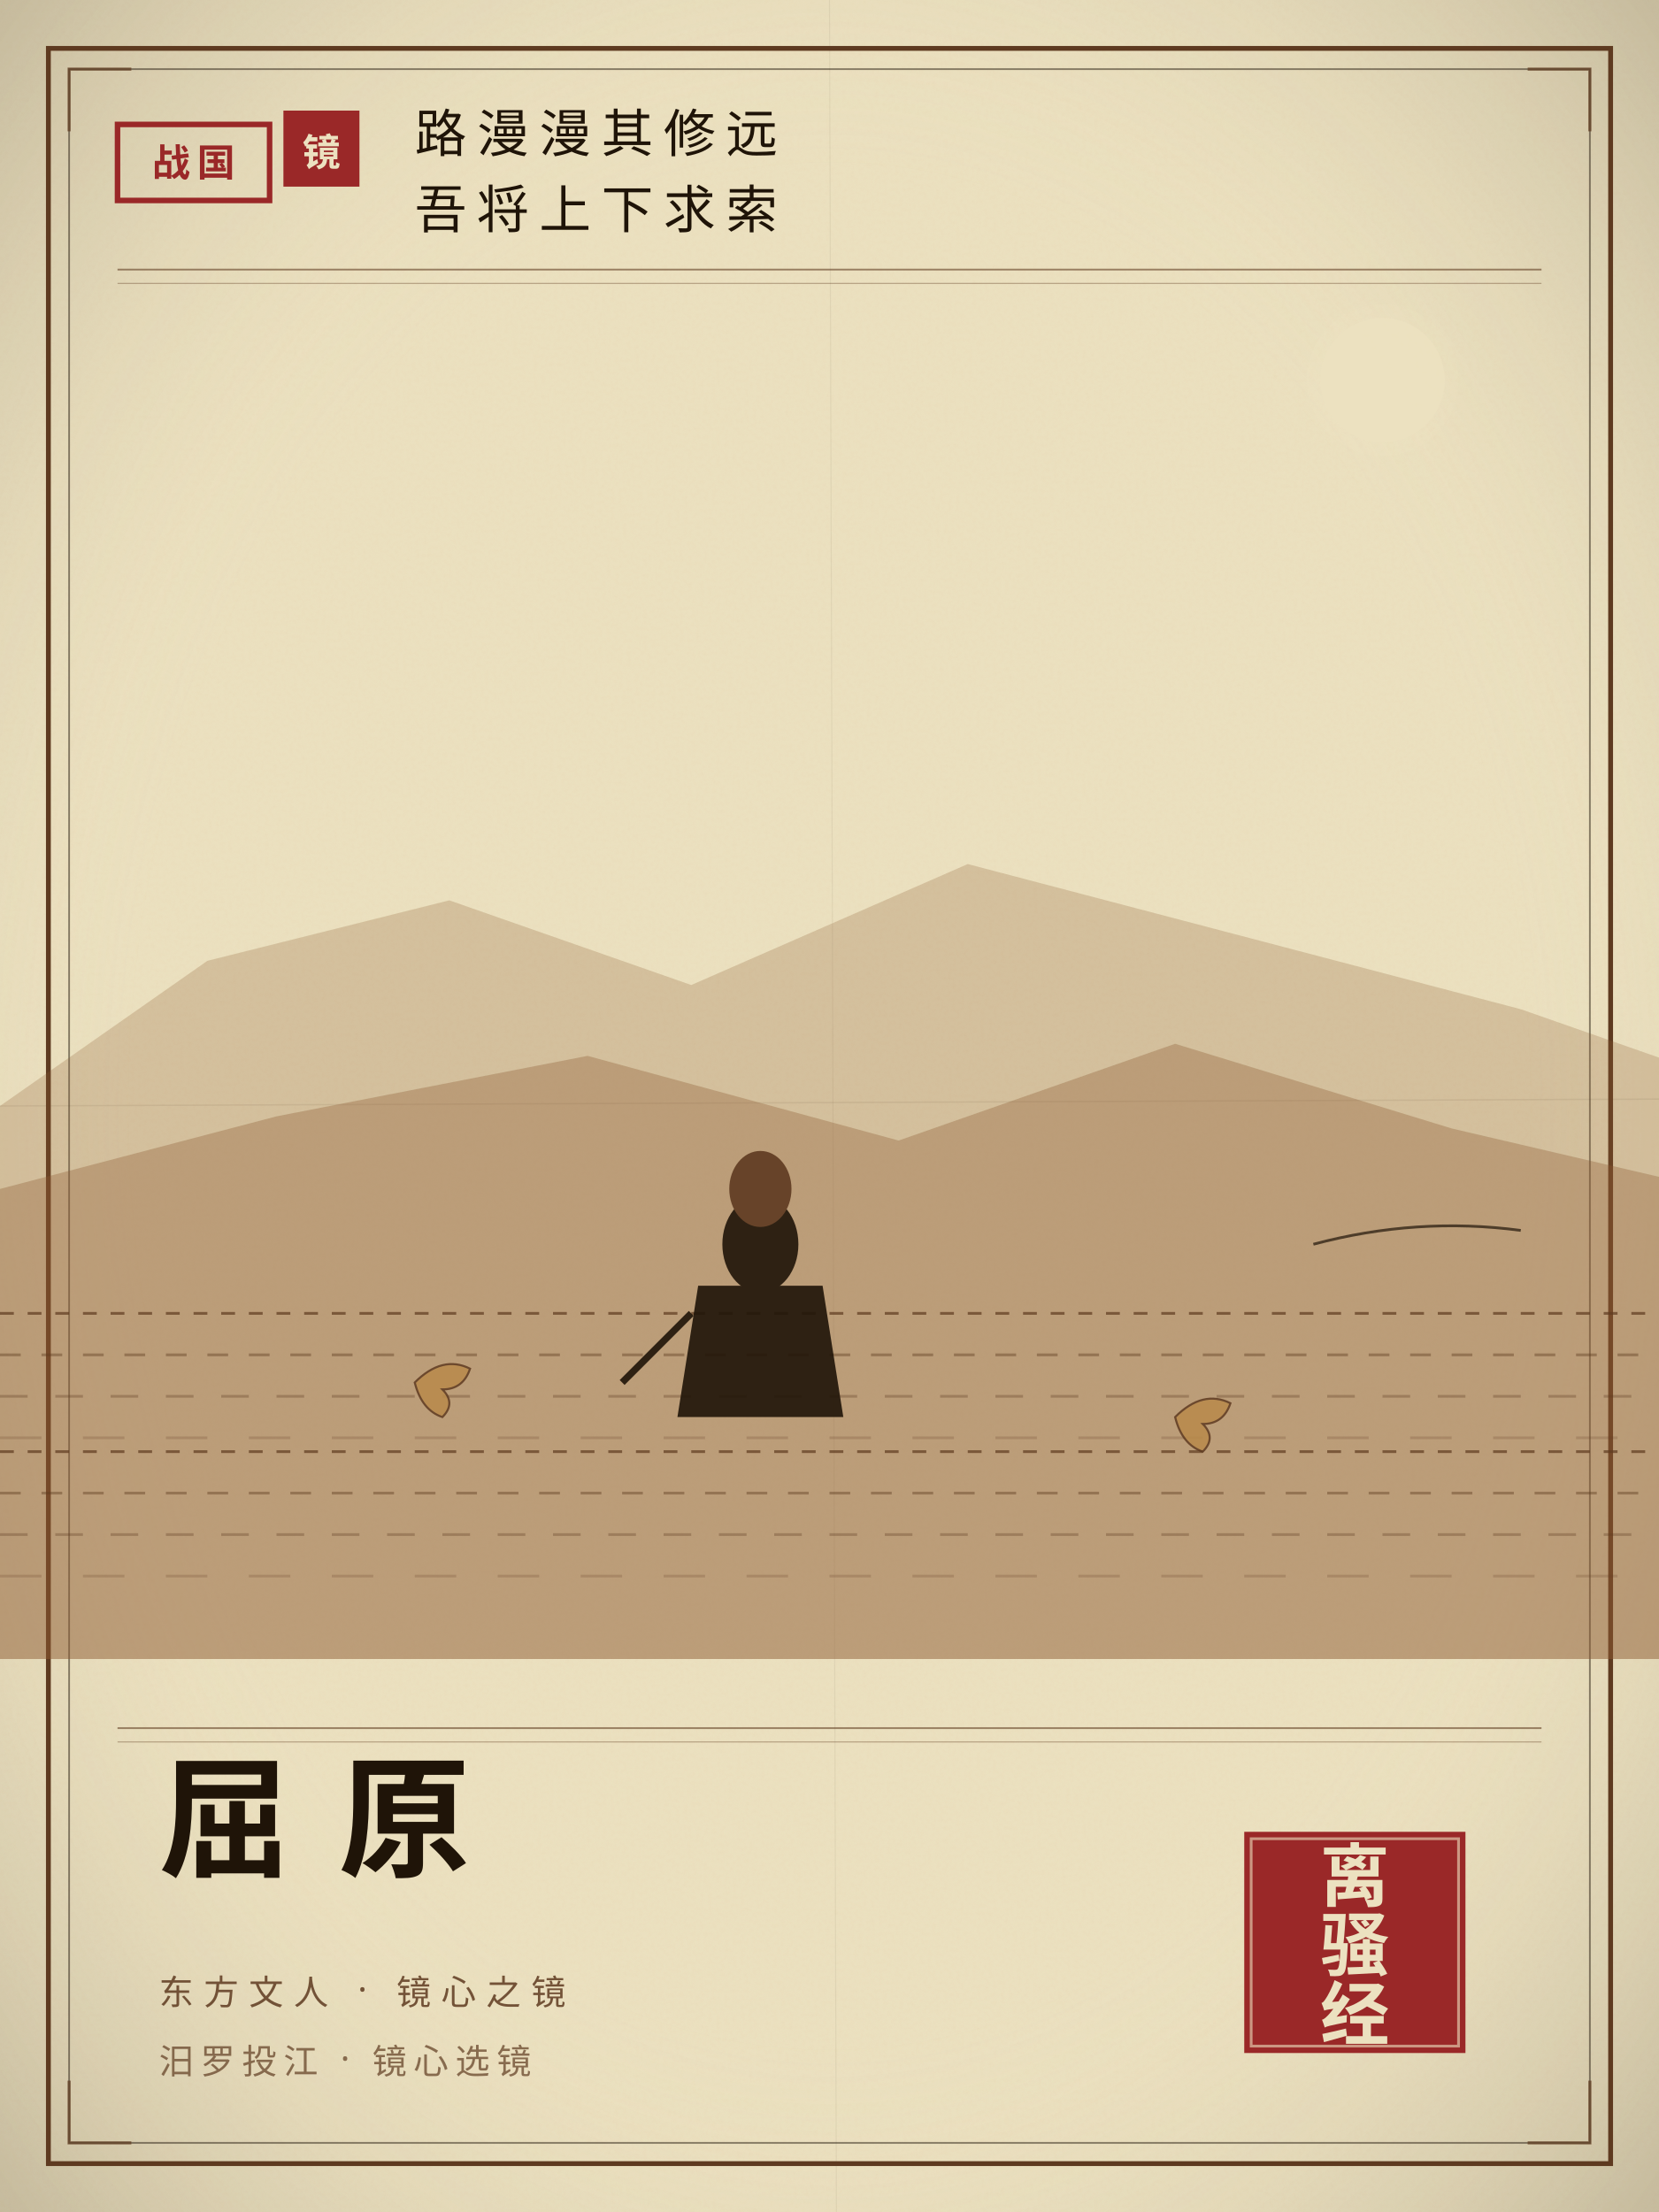
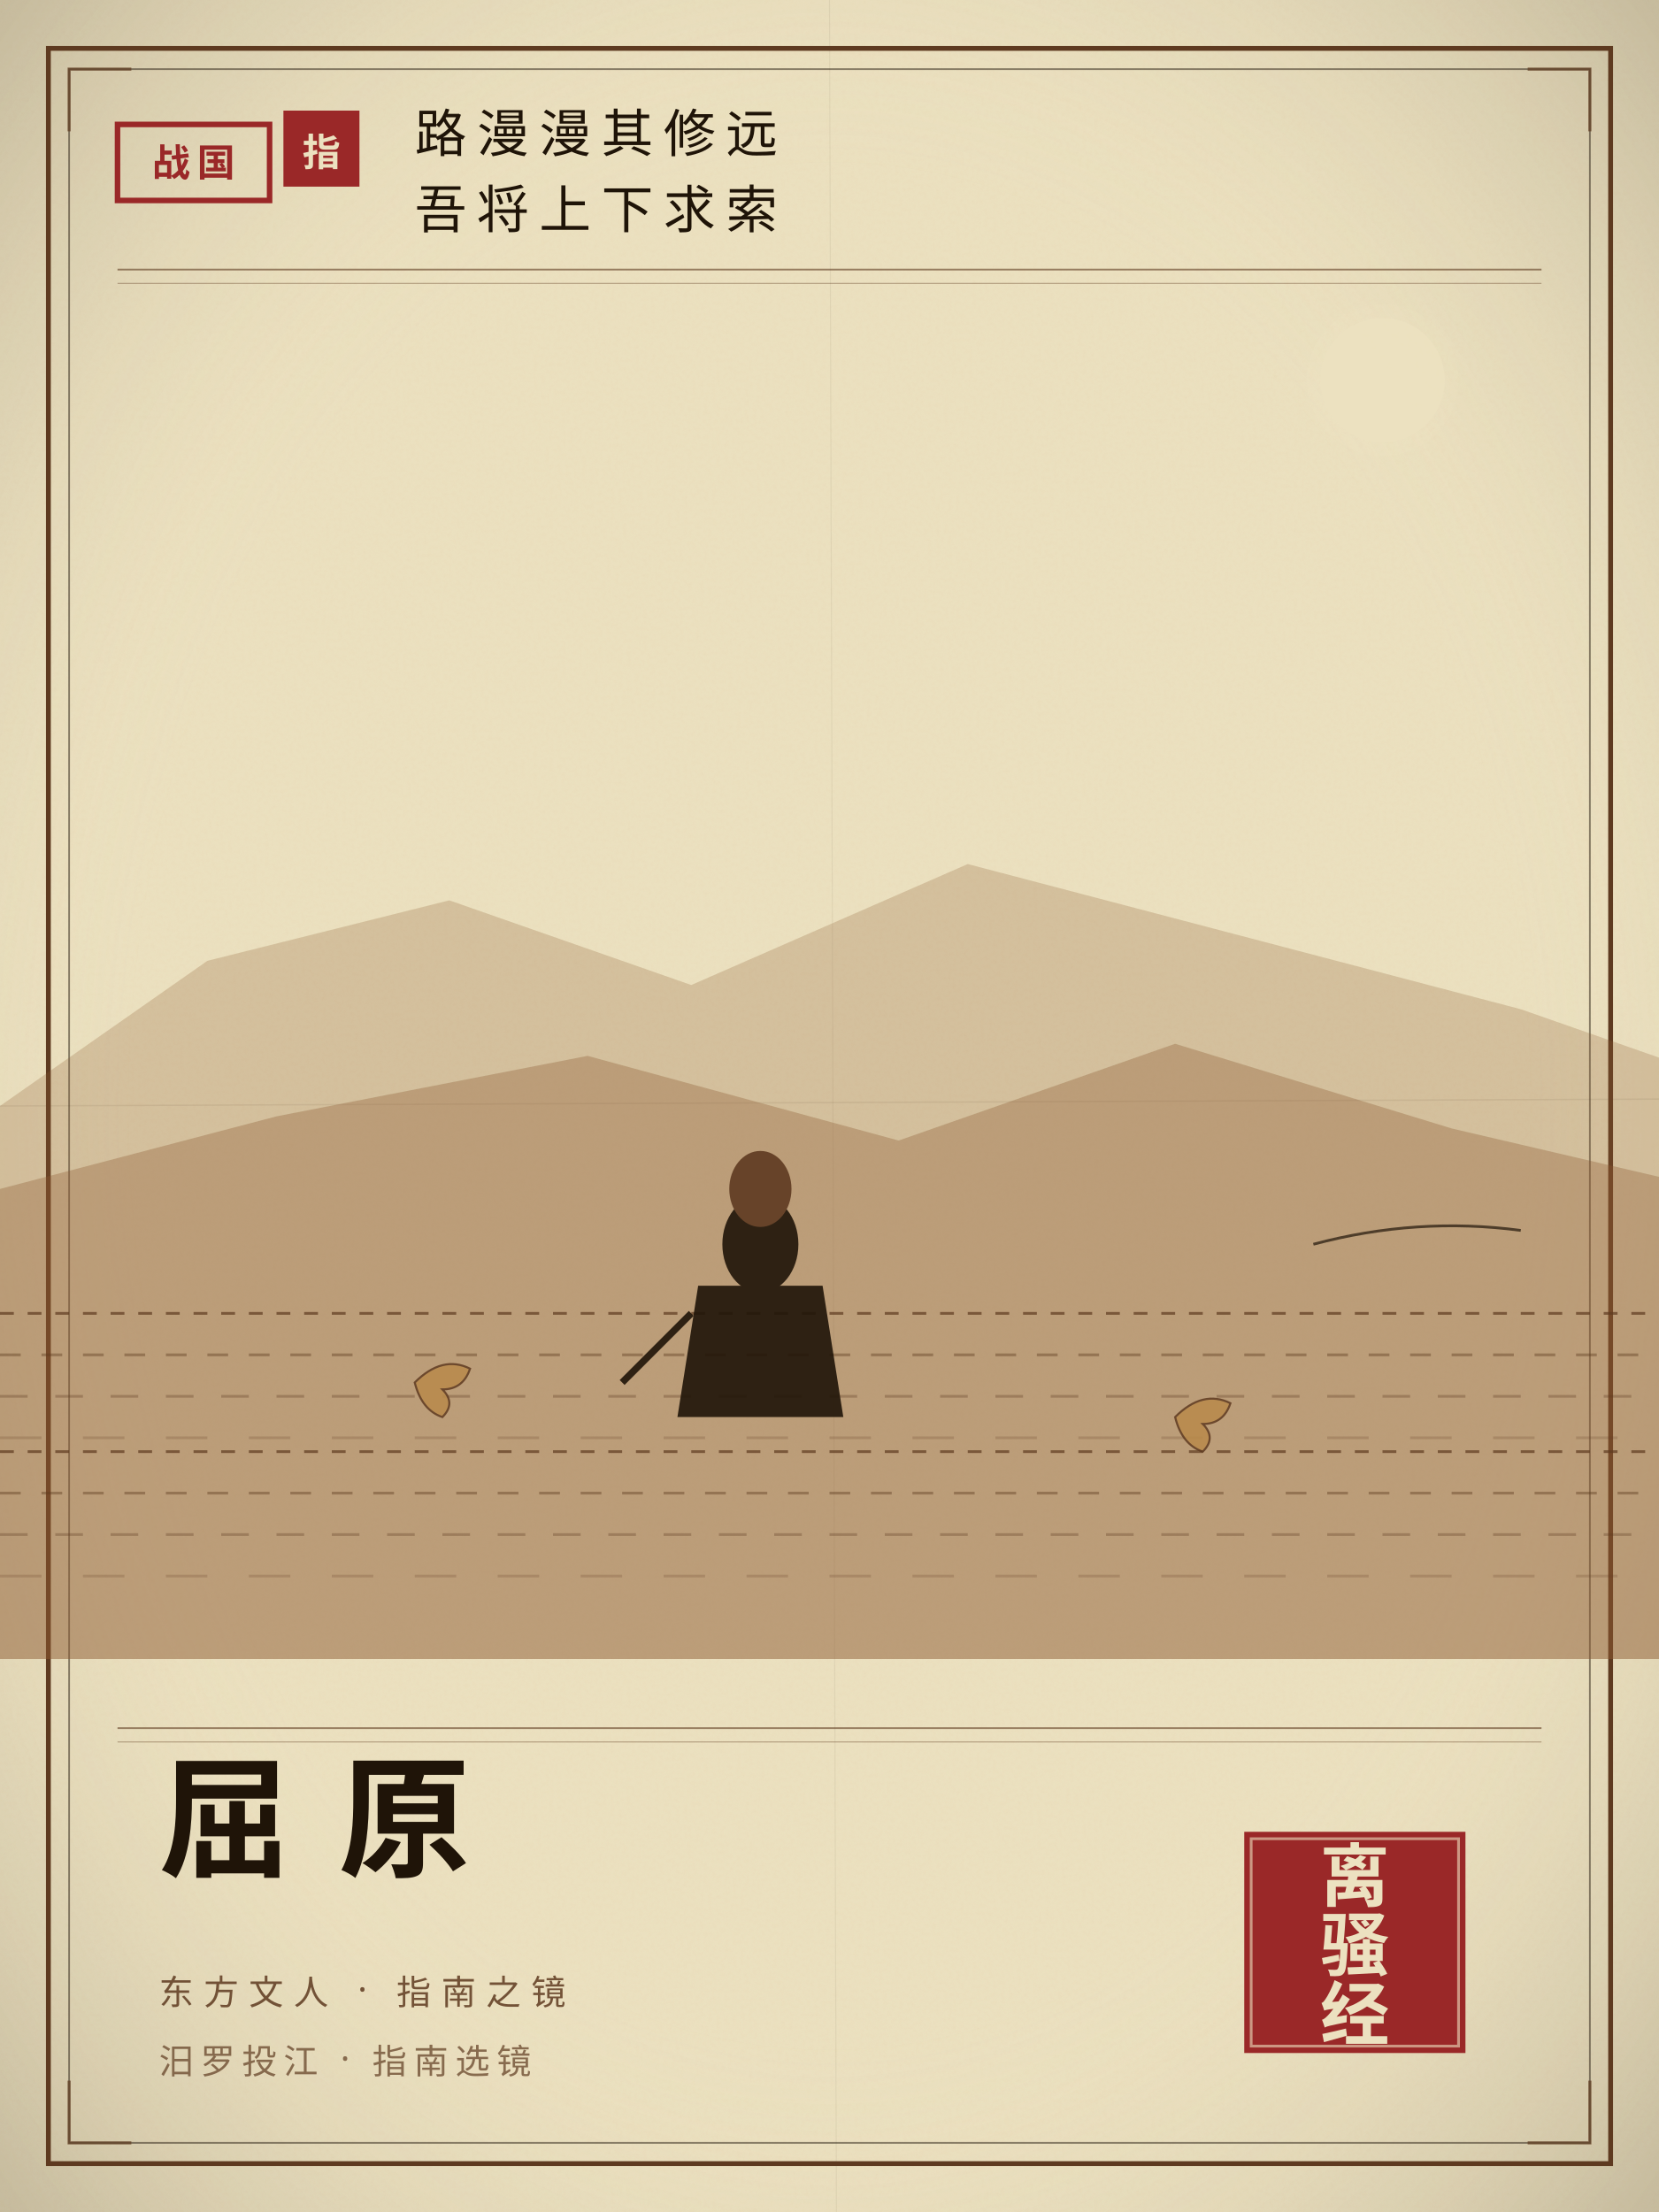
<svg xmlns="http://www.w3.org/2000/svg" viewBox="0 0 480 640" width="480" height="640" preserveAspectRatio="xMidYMid meet">
  <defs>
    <filter id="ink-67" x="-10%" y="-10%" width="120%" height="120%">
      <feTurbulence type="fractalNoise" baseFrequency="0.022" numOctaves="2" seed="67" result="noise" />
      <feDisplacementMap in="SourceGraphic" in2="noise" scale="2.4" />
    </filter>
    <filter id="ink-strong-67" x="-10%" y="-10%" width="120%" height="120%">
      <feTurbulence type="fractalNoise" baseFrequency="0.045" numOctaves="3" seed="74" result="noise" />
      <feDisplacementMap in="SourceGraphic" in2="noise" scale="3.6" />
    </filter>
    <filter id="wash-67" x="-20%" y="-20%" width="140%" height="140%">
      <feTurbulence type="fractalNoise" baseFrequency="0.018" numOctaves="2" seed="70" result="t" />
      <feDisplacementMap in="SourceGraphic" in2="t" scale="6" />
      <feGaussianBlur stdDeviation="0.6" />
    </filter>
    <filter id="haze-67">
      <feGaussianBlur stdDeviation="2.4" />
    </filter>
    <filter id="paper-67" x="0%" y="0%" width="100%" height="100%">
      <feTurbulence type="fractalNoise" baseFrequency="0.85" numOctaves="2" seed="78" result="grain" />
      <feColorMatrix in="grain" type="matrix" values="0 0 0 0 0.45                 0 0 0 0 0.35                 0 0 0 0 0.20                 0 0 0 0.10 0" />
    </filter>
  </defs>
  <rect x="0" y="0" width="480" height="640" fill="#ece1c0" />
  <rect x="0" y="0" width="480" height="640" fill="#ece1c0" filter="url(#paper-67)" opacity="0.55" />
  <radialGradient id="vignette-67" cx="50%" cy="50%" r="70%">
    <stop offset="60%" stop-color="#ece1c0" stop-opacity="0" />
    <stop offset="100%" stop-color="#1f1408" stop-opacity="0.18" />
  </radialGradient>
  <rect x="0" y="0" width="480" height="640" fill="url(#vignette-67)" />
  <path d="M 0 320 L 480 318" stroke="#1f1408" stroke-width="0.4" opacity="0.08" />
  <path d="M 240 0 L 242 640" stroke="#1f1408" stroke-width="0.3" opacity="0.06" />
  <rect x="14" y="14" width="452" height="612" fill="none" stroke="#5e3a20" stroke-width="1.4" />
  <rect x="20" y="20" width="440" height="600" fill="none" stroke="#1f1408" stroke-width="0.5" opacity="0.5" />
  <g stroke="#5e3a20" stroke-width="0.9" fill="none" opacity="0.7">
    <path d="M 20 38 L 20 20 L 38 20" />
    <path d="M 442 20 L 460 20 L 460 38" />
    <path d="M 460 602 L 460 620 L 442 620" />
    <path d="M 38 620 L 20 620 L 20 602" />
  </g>
  <g>
    <g transform="translate(34 36)">
      <rect x="0" y="0" width="44" height="22" fill="none" stroke="#9a2828" stroke-width="1.6" />
      <text x="22" y="15" text-anchor="middle" font-family="STKaiti, KaiTi, serif" font-size="11" fill="#9a2828" letter-spacing="2" font-weight="600">战国</text>
    </g>
    <g transform="translate(82 32)">
      <rect x="0" y="0" width="22" height="22" fill="#9a2828" />
-       <text x="11" y="16" text-anchor="middle" font-family="serif" font-size="11" fill="#ece1c0" font-weight="700">镜</text>
+       <text x="11" y="16" text-anchor="middle" font-family="serif" font-size="11" fill="#ece1c0" font-weight="700">指</text>
    </g>
    <g transform="translate(120 44)">
      <text font-family="STKaiti, KaiTi, serif" font-size="15" fill="#1f1408" letter-spacing="3" font-weight="500">
        <tspan x="0" dy="0">路漫漫其修远</tspan>
        <tspan x="0" dy="22">吾将上下求索</tspan>
      </text>
    </g>
    <line x1="34" y1="78" x2="446" y2="78" stroke="#5e3a20" stroke-width="0.5" opacity="0.6" />
    <line x1="34" y1="82" x2="446" y2="82" stroke="#5e3a20" stroke-width="0.3" opacity="0.4" />
  </g>
  <g>
    <g filter="url(#haze-50)" opacity="0.7">
      <path d="M 0 320 L 60 278 L 130 260.5 L 200 285 L 280 250 L 360 271 L 440 292 L 480 306 L 480 480 L 0 480 Z" fill="#8a5a30" opacity="0.35" />
      <path d="M 0 344 L 80 323 L 170 305.5 L 260 330 L 340 302 L 420 326.5 L 480 340.5 L 480 480 L 0 480 Z" fill="#8a5a30" opacity="0.55" />
    </g>
    <g stroke="#5e3a20" stroke-width="0.8" fill="none" opacity="0.7">
      <path d="M 0 380 L 480 380" stroke-dasharray="4 4" />
      <path d="M 0 392 L 480 392" stroke-dasharray="6 6" opacity="0.6" />
      <path d="M 0 404 L 480 404" stroke-dasharray="8 8" opacity="0.45" />
      <path d="M 0 416 L 480 416" stroke-dasharray="12 12" opacity="0.3" />
    </g>
    <g stroke="#5e3a20" stroke-width="0.8" fill="none" opacity="0.7">
      <path d="M 0 420 L 480 420" stroke-dasharray="4 4" />
      <path d="M 0 432 L 480 432" stroke-dasharray="6 6" opacity="0.6" />
      <path d="M 0 444 L 480 444" stroke-dasharray="8 8" opacity="0.45" />
      <path d="M 0 456 L 480 456" stroke-dasharray="12 12" opacity="0.3" />
    </g>
    <path d="M 380 360 q 30 -8 60 -4" stroke="#1f1408" stroke-width="0.8" fill="none" opacity="0.7" />
    <g transform="translate(220 360)" fill="#1f1408" opacity="0.9">
      <ellipse cx="0" cy="0" rx="11" ry="14" />
      <path d="M -18 12 L -24 50 L 24 50 L 18 12 Z" />
      <ellipse cx="0" cy="-16" rx="9" ry="11" fill="#5e3a20" />
      <line x1="-20" y1="20" x2="-40" y2="40" stroke="#1f1408" stroke-width="2" />
    </g>
    <g transform="translate(120 400)" opacity="0.85">
      <path d="M 0 0 q 8 -8 16 -4 q -2 6 -8 6 q 4 4 0 8 q -6 -2 -8 -10 Z" fill="#b88a4a" stroke="#5e3a20" stroke-width="0.6" />
    </g>
    <g transform="translate(340 410)" opacity="0.85">
      <path d="M 0 0 q 8 -8 16 -4 q -2 6 -8 6 q 4 4 0 8 q -6 -2 -8 -10 Z" fill="#b88a4a" stroke="#5e3a20" stroke-width="0.6" />
    </g>
    <g>
      <circle cx="400" cy="110" r="22" fill="#ece1c0" opacity="0.18" />
      <circle cx="400" cy="110" r="18" fill="#ece1c0" opacity="0.9" />
    </g>
  </g>
  <g>
    <line x1="34" y1="500" x2="446" y2="500" stroke="#5e3a20" stroke-width="0.5" opacity="0.6" />
    <line x1="34" y1="504" x2="446" y2="504" stroke="#5e3a20" stroke-width="0.3" opacity="0.4" />
    <g transform="translate(46 540)">
      <text font-family="STKaiti, KaiTi, serif" font-size="38" fill="#1f1408" letter-spacing="14" font-weight="700">屈原</text>
-       <text x="0" y="40" font-family="STKaiti, KaiTi, serif" font-size="10" fill="#5e3a20" letter-spacing="3" opacity="0.85">东方文人 · 镜心之镜</text>
+       <text x="0" y="40" font-family="STKaiti, KaiTi, serif" font-size="10" fill="#5e3a20" letter-spacing="3" opacity="0.85">东方文人 · 指南之镜</text>
    </g>
    <g transform="translate(360 530)">
      <rect x="0" y="0" width="64" height="64" fill="#9a2828" filter="url(#ink-27)" />
      <rect x="2" y="2" width="60" height="60" fill="none" stroke="#ece1c0" stroke-width="0.8" opacity="0.6" />
      <text x="32" y="20" text-anchor="middle" font-family="serif" font-size="20" fill="#ece1c0" font-weight="900">离</text>
      <text x="32" y="40" text-anchor="middle" font-family="serif" font-size="20" fill="#ece1c0" font-weight="900">骚</text>
      <text x="32" y="60" text-anchor="middle" font-family="serif" font-size="20" fill="#ece1c0" font-weight="900">经</text>
    </g>
  </g>
  <g transform="translate(46 600)">
-     <text font-family="STKaiti, KaiTi, serif" font-size="10" fill="#5e3a20" letter-spacing="2" opacity="0.7">汨罗投江 · 镜心选镜</text>
+     <text font-family="STKaiti, KaiTi, serif" font-size="10" fill="#5e3a20" letter-spacing="2" opacity="0.7">汨罗投江 · 指南选镜</text>
  </g>
</svg>
